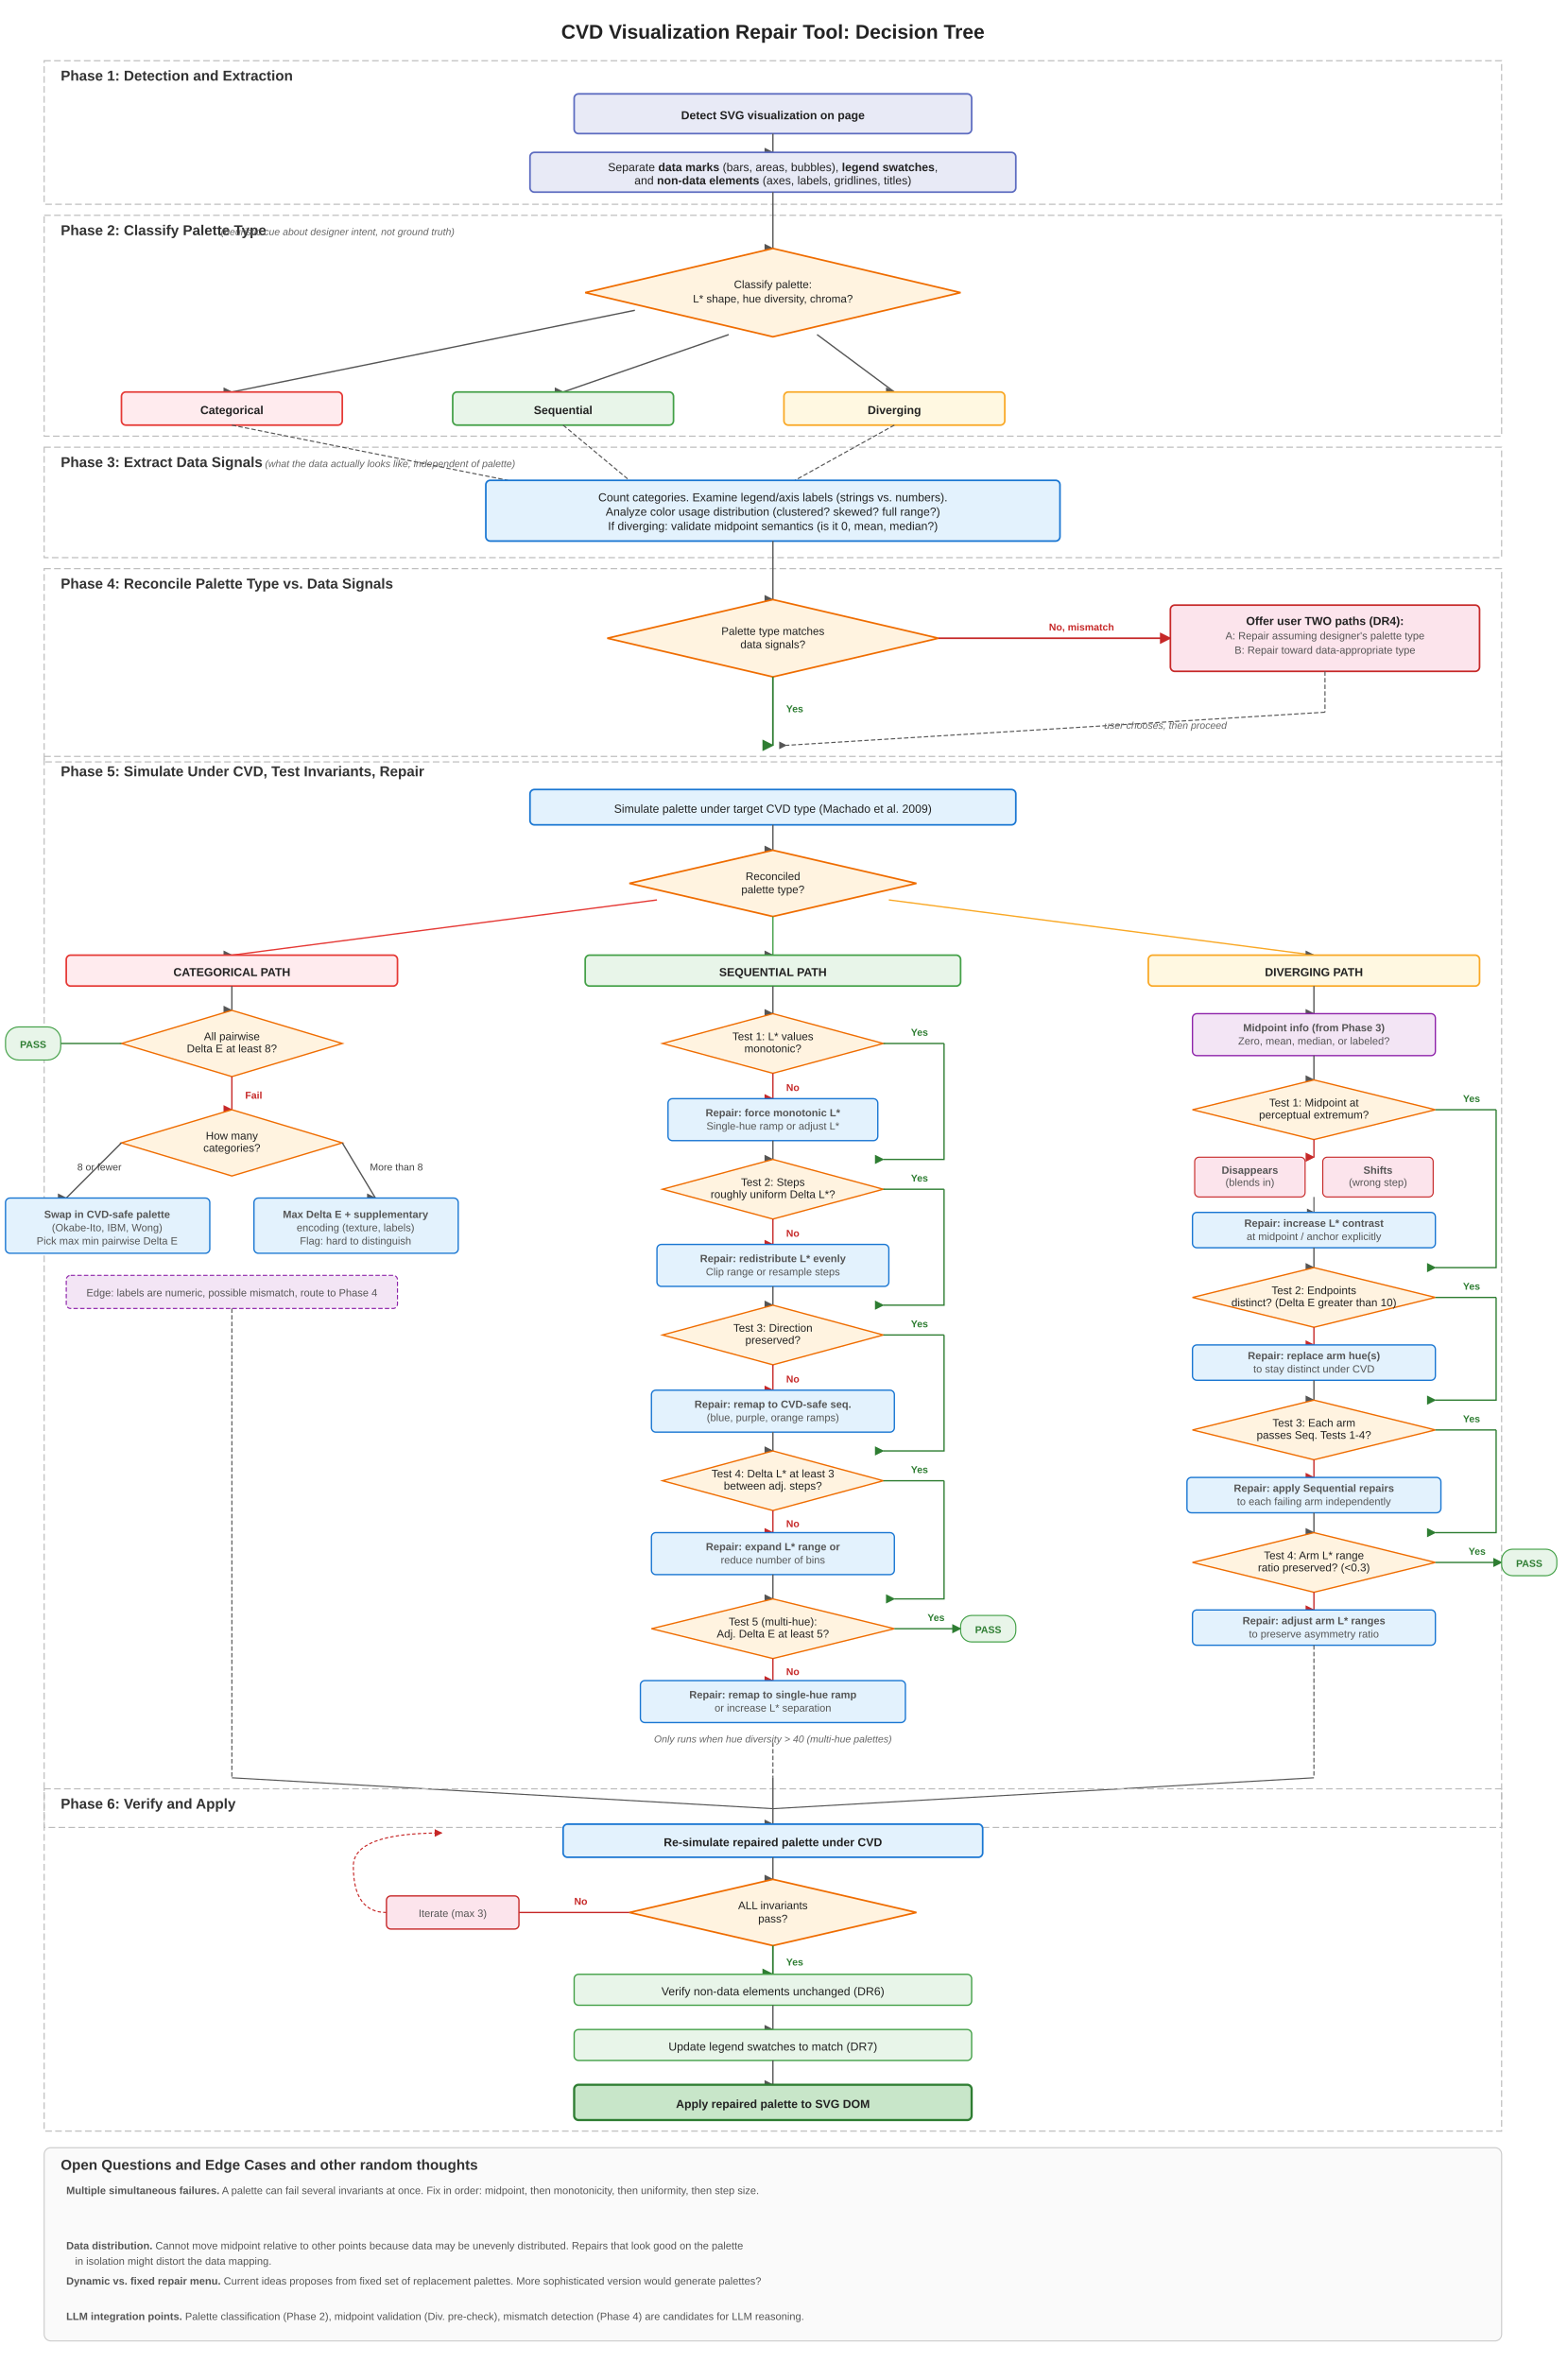
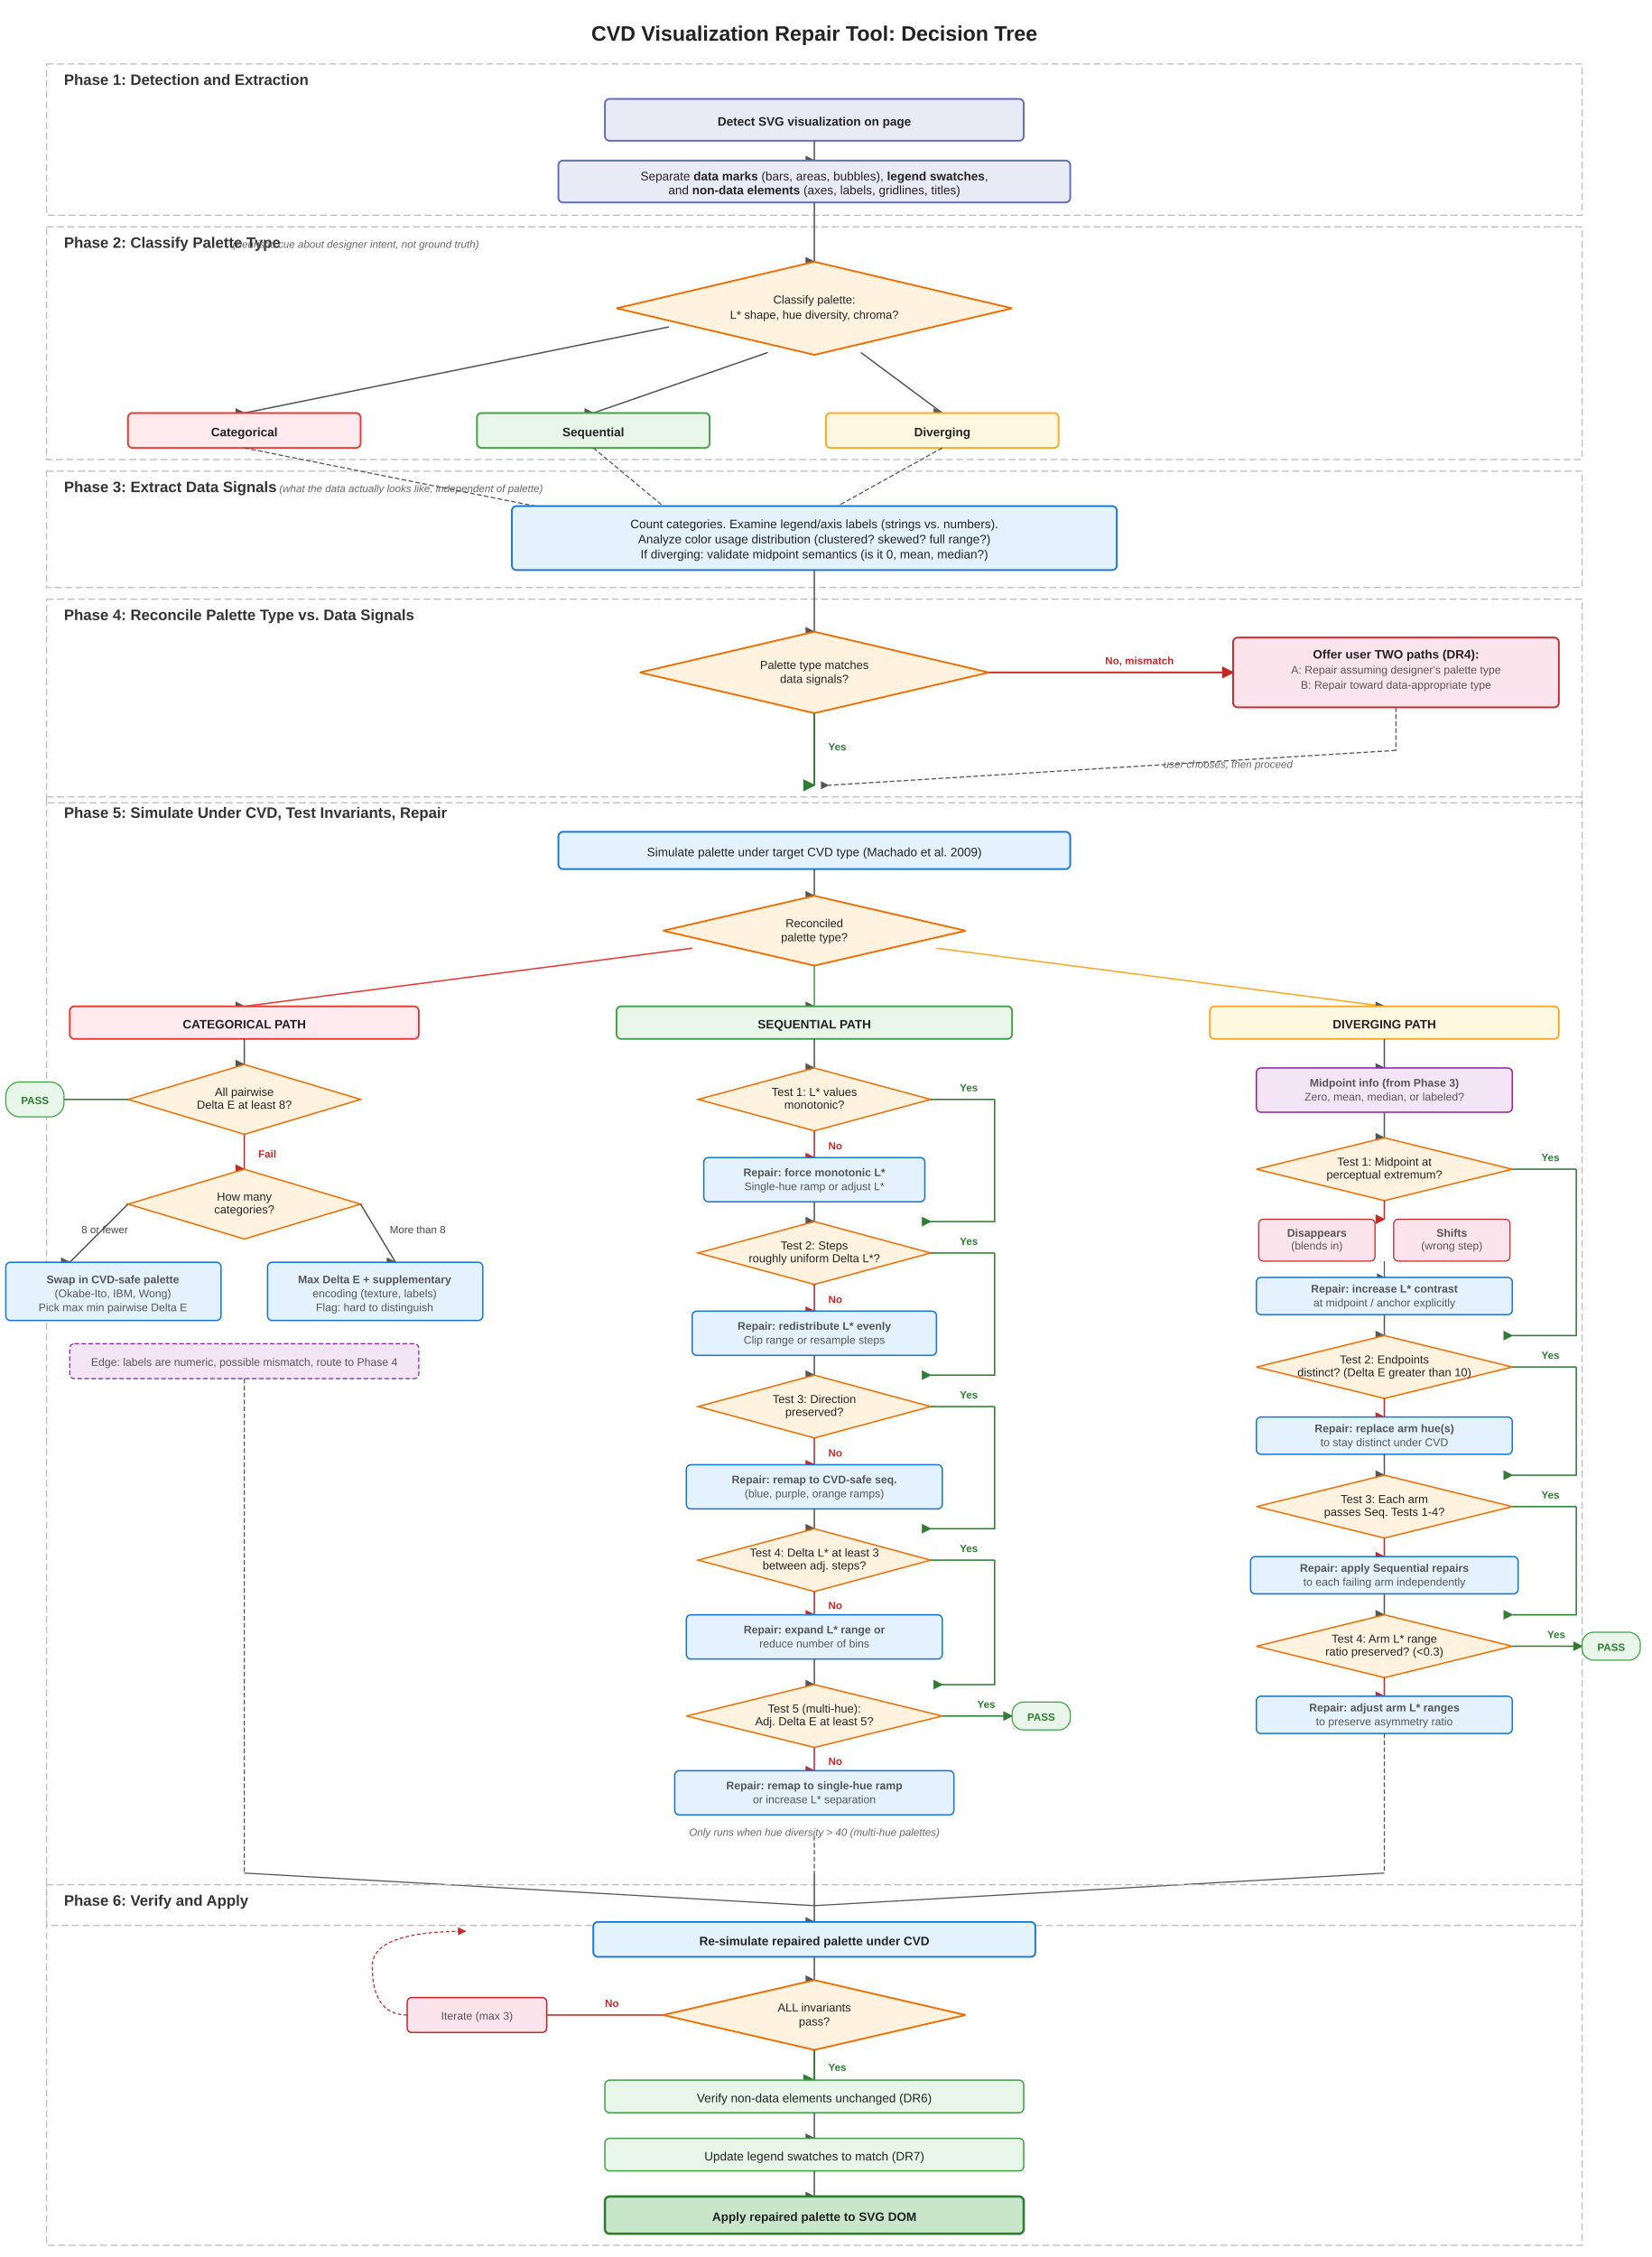
- <svg xmlns="http://www.w3.org/2000/svg" viewBox="0 0 1420 2140" width="1420" height="2140" style="background:#ffffff">
+ <svg xmlns="http://www.w3.org/2000/svg" viewBox="0 0 1420 1940" width="1420" height="1940" style="background:#ffffff">
  <style>
    text { font-family: Arial, Helvetica, sans-serif; }
    .title { font-size: 18px; font-weight: bold; fill: #222; }
    .phase-label { font-size: 13px; font-weight: bold; fill: #333; }
    .node-text { font-size: 10.5px; fill: #222; }
    .node-text-bold { font-size: 10.5px; fill: #222; font-weight: bold; }
    .node-text-sm { font-size: 9.5px; fill: #555; }
    .decision-text { font-size: 10px; fill: #222; }
    .edge-label { font-size: 9px; fill: #444; }
    .edge-label-yes { font-size: 9px; fill: #2e7d32; font-weight: bold; }
    .edge-label-no { font-size: 9px; fill: #c62828; font-weight: bold; }
    .note-text { font-size: 9px; fill: #666; font-style: italic; }
  </style>
  <defs>
    <marker id="arrow" viewBox="0 0 10 10" refX="9" refY="5" markerWidth="7" markerHeight="7" orient="auto-start-auto">
      <path d="M 0 0 L 10 5 L 0 10 z" fill="#555" />
    </marker>
    <marker id="arrow-green" viewBox="0 0 10 10" refX="9" refY="5" markerWidth="7" markerHeight="7" orient="auto-start-auto">
      <path d="M 0 0 L 10 5 L 0 10 z" fill="#2e7d32" />
    </marker>
    <marker id="arrow-red" viewBox="0 0 10 10" refX="9" refY="5" markerWidth="7" markerHeight="7" orient="auto-start-auto">
      <path d="M 0 0 L 10 5 L 0 10 z" fill="#c62828" />
    </marker>
  </defs>
  <text x="700" y="35" text-anchor="middle" class="title">CVD Visualization Repair Tool: Decision Tree</text>
  <rect x="40" y="55" width="1320" height="130" rx="0" fill="none" stroke="#bbb" stroke-width="1" stroke-dasharray="6,3" />
  <text x="55" y="73" class="phase-label" fill="#5c6bc0">Phase 1: Detection and Extraction</text>
  <rect x="520" y="85" width="360" height="36" rx="4" fill="#e8eaf6" stroke="#5c6bc0" stroke-width="1.5" />
  <text x="700" y="108" text-anchor="middle" class="node-text-bold">Detect SVG visualization on page</text>
  <line x1="700" y1="121" x2="700" y2="138" stroke="#555" stroke-width="1.2" marker-end="url(#arrow)" />
  <rect x="480" y="138" width="440" height="36" rx="4" fill="#e8eaf6" stroke="#5c6bc0" stroke-width="1.5" />
  <text x="700" y="155" text-anchor="middle" class="node-text">Separate <tspan font-weight="bold">data marks</tspan> (bars, areas, bubbles), <tspan font-weight="bold">legend swatches</tspan>,</text>
  <text x="700" y="167" text-anchor="middle" class="node-text">and <tspan font-weight="bold">non-data elements</tspan> (axes, labels, gridlines, titles)</text>
  <rect x="40" y="195" width="1320" height="200" rx="0" fill="none" stroke="#bbb" stroke-width="1" stroke-dasharray="6,3" />
  <text x="55" y="213" class="phase-label" fill="#5c6bc0">Phase 2: Classify Palette Type</text>
  <text x="200" y="213" class="note-text">(heuristic cue about designer intent, not ground truth)</text>
  <line x1="700" y1="174" x2="700" y2="225" stroke="#555" stroke-width="1.2" marker-end="url(#arrow)" />
  <polygon points="700,225 870,265 700,305 530,265" fill="#fff3e0" stroke="#ef6c00" stroke-width="1.5" />
  <text x="700" y="261" text-anchor="middle" class="decision-text">Classify palette:</text>
  <text x="700" y="274" text-anchor="middle" class="decision-text">L* shape, hue diversity, chroma?</text>
  <line x1="575" y1="281" x2="210" y2="355" stroke="#555" stroke-width="1.2" marker-end="url(#arrow)" />
  <rect x="110" y="355" width="200" height="30" rx="4" fill="#ffebee" stroke="#e53935" stroke-width="1.5" />
  <text x="210" y="375" text-anchor="middle" class="node-text-bold" fill="#c62828">Categorical</text>
  <line x1="660" y1="303" x2="510" y2="355" stroke="#555" stroke-width="1.2" marker-end="url(#arrow)" />
  <rect x="410" y="355" width="200" height="30" rx="4" fill="#e8f5e9" stroke="#43a047" stroke-width="1.5" />
  <text x="510" y="375" text-anchor="middle" class="node-text-bold" fill="#2e7d32">Sequential</text>
  <line x1="740" y1="303" x2="810" y2="355" stroke="#555" stroke-width="1.2" marker-end="url(#arrow)" />
  <rect x="710" y="355" width="200" height="30" rx="4" fill="#fff8e1" stroke="#f9a825" stroke-width="1.5" />
  <text x="810" y="375" text-anchor="middle" class="node-text-bold" fill="#e65100">Diverging</text>
  <rect x="40" y="405" width="1320" height="100" rx="0" fill="none" stroke="#bbb" stroke-width="1" stroke-dasharray="6,3" />
  <text x="55" y="423" class="phase-label" fill="#5c6bc0">Phase 3: Extract Data Signals</text>
  <text x="240" y="423" class="note-text">(what the data actually looks like, independent of palette)</text>
  <line x1="210" y1="385" x2="460" y2="435" stroke="#555" stroke-width="1" stroke-dasharray="4,2" />
  <line x1="510" y1="385" x2="570" y2="435" stroke="#555" stroke-width="1" stroke-dasharray="4,2" />
  <line x1="810" y1="385" x2="720" y2="435" stroke="#555" stroke-width="1" stroke-dasharray="4,2" />
  <rect x="440" y="435" width="520" height="55" rx="4" fill="#e3f2fd" stroke="#1976d2" stroke-width="1.5" />
  <text x="700" y="454" text-anchor="middle" class="node-text">Count categories. Examine legend/axis labels (strings vs. numbers).</text>
  <text x="700" y="467" text-anchor="middle" class="node-text">Analyze color usage distribution (clustered? skewed? full range?)</text>
  <text x="700" y="480" text-anchor="middle" class="node-text">If diverging: validate midpoint semantics (is it 0, mean, median?)</text>
  <rect x="40" y="515" width="1320" height="175" rx="0" fill="none" stroke="#bbb" stroke-width="1" stroke-dasharray="6,3" />
  <text x="55" y="533" class="phase-label" fill="#5c6bc0">Phase 4: Reconcile Palette Type vs. Data Signals</text>
  <line x1="700" y1="490" x2="700" y2="543" stroke="#555" stroke-width="1.2" marker-end="url(#arrow)" />
  <polygon points="700,543 850,578 700,613 550,578" fill="#fff3e0" stroke="#ef6c00" stroke-width="1.5" />
  <text x="700" y="575" text-anchor="middle" class="decision-text">Palette type matches</text>
  <text x="700" y="587" text-anchor="middle" class="decision-text">data signals?</text>
  <line x1="700" y1="613" x2="700" y2="675" stroke="#2e7d32" stroke-width="1.5" marker-end="url(#arrow-green)" />
  <text x="712" y="645" class="edge-label-yes">Yes</text>
  <line x1="850" y1="578" x2="1060" y2="578" stroke="#c62828" stroke-width="1.5" marker-end="url(#arrow-red)" />
  <text x="950" y="571" class="edge-label-no">No, mismatch</text>
  <rect x="1060" y="548" width="280" height="60" rx="4" fill="#fce4ec" stroke="#c62828" stroke-width="1.5" />
  <text x="1200" y="566" text-anchor="middle" class="node-text-bold" fill="#c62828">Offer user TWO paths (DR4):</text>
  <text x="1200" y="579" text-anchor="middle" class="node-text-sm">A: Repair assuming designer's palette type</text>
  <text x="1200" y="592" text-anchor="middle" class="node-text-sm">B: Repair toward data-appropriate type</text>
  <line x1="1200" y1="608" x2="1200" y2="645" stroke="#555" stroke-width="1" stroke-dasharray="4,2" />
  <line x1="1200" y1="645" x2="712" y2="675" stroke="#555" stroke-width="1" stroke-dasharray="4,2" marker-end="url(#arrow)" />
  <text x="1000" y="660" class="note-text">user chooses, then proceed</text>
  <rect x="40" y="685" width="1320" height="970" rx="0" fill="none" stroke="#bbb" stroke-width="1" stroke-dasharray="6,3" />
  <text x="55" y="703" class="phase-label" fill="#5c6bc0">Phase 5: Simulate Under CVD, Test Invariants, Repair</text>
  <rect x="480" y="715" width="440" height="32" rx="4" fill="#e3f2fd" stroke="#1976d2" stroke-width="1.5" />
  <text x="700" y="736" text-anchor="middle" class="node-text">Simulate palette under target CVD type (Machado et al. 2009)</text>
  <line x1="700" y1="747" x2="700" y2="770" stroke="#555" stroke-width="1.2" marker-end="url(#arrow)" />
  <polygon points="700,770 830,800 700,830 570,800" fill="#fff3e0" stroke="#ef6c00" stroke-width="1.5" />
  <text x="700" y="797" text-anchor="middle" class="decision-text">Reconciled</text>
  <text x="700" y="809" text-anchor="middle" class="decision-text">palette type?</text>
  <line x1="595" y1="815" x2="210" y2="865" stroke="#e53935" stroke-width="1.2" marker-end="url(#arrow)" />
  <line x1="700" y1="830" x2="700" y2="865" stroke="#43a047" stroke-width="1.2" marker-end="url(#arrow)" />
  <line x1="805" y1="815" x2="1190" y2="865" stroke="#f9a825" stroke-width="1.2" marker-end="url(#arrow)" />
  <rect x="60" y="865" width="300" height="28" rx="4" fill="#ffebee" stroke="#e53935" stroke-width="1.5" />
  <text x="210" y="884" text-anchor="middle" class="node-text-bold" fill="#c62828">CATEGORICAL PATH</text>
  <line x1="210" y1="893" x2="210" y2="915" stroke="#555" stroke-width="1.2" marker-end="url(#arrow)" />
  <polygon points="210,915 310,945 210,975 110,945" fill="#fff3e0" stroke="#ef6c00" stroke-width="1.2" />
  <text x="210" y="942" text-anchor="middle" class="decision-text" font-size="9">All pairwise</text>
  <text x="210" y="953" text-anchor="middle" class="decision-text" font-size="9">Delta E at least 8?</text>
  <line x1="110" y1="945" x2="55" y2="945" stroke="#2e7d32" stroke-width="1.2" marker-end="url(#arrow-green)" />
  <rect x="5" y="930" width="50" height="30" rx="12" fill="#e8f5e9" stroke="#43a047" stroke-width="1" />
  <text x="30" y="949" text-anchor="middle" class="edge-label-yes">PASS</text>
  <line x1="210" y1="975" x2="210" y2="1005" stroke="#c62828" stroke-width="1.2" marker-end="url(#arrow-red)" />
  <text x="222" y="995" class="edge-label-no">Fail</text>
  <polygon points="210,1005 310,1035 210,1065 110,1035" fill="#fff3e0" stroke="#ef6c00" stroke-width="1.2" />
  <text x="210" y="1032" text-anchor="middle" class="decision-text" font-size="9">How many</text>
  <text x="210" y="1043" text-anchor="middle" class="decision-text" font-size="9">categories?</text>
  <line x1="110" y1="1035" x2="60" y2="1085" stroke="#555" stroke-width="1.2" marker-end="url(#arrow)" />
  <text x="70" y="1060" class="edge-label">8 or fewer</text>
  <rect x="5" y="1085" width="185" height="50" rx="4" fill="#e3f2fd" stroke="#1976d2" stroke-width="1.2" />
  <text x="97" y="1103" text-anchor="middle" class="node-text-sm" font-weight="bold">Swap in CVD-safe palette</text>
  <text x="97" y="1115" text-anchor="middle" class="node-text-sm">(Okabe-Ito, IBM, Wong)</text>
  <text x="97" y="1127" text-anchor="middle" class="node-text-sm">Pick max min pairwise Delta E</text>
  <line x1="310" y1="1035" x2="340" y2="1085" stroke="#555" stroke-width="1.2" marker-end="url(#arrow)" />
  <text x="335" y="1060" class="edge-label">More than 8</text>
  <rect x="230" y="1085" width="185" height="50" rx="4" fill="#e3f2fd" stroke="#1976d2" stroke-width="1.2" />
  <text x="322" y="1103" text-anchor="middle" class="node-text-sm" font-weight="bold">Max Delta E + supplementary</text>
  <text x="322" y="1115" text-anchor="middle" class="node-text-sm">encoding (texture, labels)</text>
  <text x="322" y="1127" text-anchor="middle" class="node-text-sm">Flag: hard to distinguish</text>
  <rect x="60" y="1155" width="300" height="30" rx="4" fill="#f3e5f5" stroke="#8e24aa" stroke-width="1" stroke-dasharray="4,2" />
  <text x="210" y="1174" text-anchor="middle" class="node-text-sm" fill="#6a1b9a">Edge: labels are numeric, possible mismatch, route to Phase 4</text>
  <rect x="530" y="865" width="340" height="28" rx="4" fill="#e8f5e9" stroke="#43a047" stroke-width="1.5" />
  <text x="700" y="884" text-anchor="middle" class="node-text-bold" fill="#2e7d32">SEQUENTIAL PATH</text>
  <line x1="700" y1="893" x2="700" y2="918" stroke="#555" stroke-width="1.2" marker-end="url(#arrow)" />
  <polygon points="700,918 800,945 700,972 600,945" fill="#fff3e0" stroke="#ef6c00" stroke-width="1.2" />
  <text x="700" y="942" text-anchor="middle" class="decision-text" font-size="9">Test 1: L* values</text>
  <text x="700" y="953" text-anchor="middle" class="decision-text" font-size="9">monotonic?</text>
  <line x1="800" y1="945" x2="855" y2="945" stroke="#2e7d32" stroke-width="1.2" />
  <text x="825" y="938" class="edge-label-yes">Yes</text>
  <path d="M 855 945 L 855 1050 L 800 1050" fill="none" stroke="#2e7d32" stroke-width="1.2" marker-end="url(#arrow-green)" />
  <line x1="700" y1="972" x2="700" y2="995" stroke="#c62828" stroke-width="1.2" marker-end="url(#arrow-red)" />
  <text x="712" y="988" class="edge-label-no" font-size="8">No</text>
  <rect x="605" y="995" width="190" height="38" rx="4" fill="#e3f2fd" stroke="#1976d2" stroke-width="1.2" />
  <text x="700" y="1011" text-anchor="middle" class="node-text-sm" font-weight="bold">Repair: force monotonic L*</text>
  <text x="700" y="1023" text-anchor="middle" class="node-text-sm">Single-hue ramp or adjust L*</text>
  <line x1="700" y1="1033" x2="700" y2="1050" stroke="#555" stroke-width="1.2" marker-end="url(#arrow)" />
  <polygon points="700,1050 800,1077 700,1104 600,1077" fill="#fff3e0" stroke="#ef6c00" stroke-width="1.2" />
  <text x="700" y="1074" text-anchor="middle" class="decision-text" font-size="9">Test 2: Steps</text>
  <text x="700" y="1085" text-anchor="middle" class="decision-text" font-size="9">roughly uniform Delta L*?</text>
  <line x1="800" y1="1077" x2="855" y2="1077" stroke="#2e7d32" stroke-width="1.2" />
  <text x="825" y="1070" class="edge-label-yes">Yes</text>
  <path d="M 855 1077 L 855 1182 L 800 1182" fill="none" stroke="#2e7d32" stroke-width="1.2" marker-end="url(#arrow-green)" />
  <line x1="700" y1="1104" x2="700" y2="1127" stroke="#c62828" stroke-width="1.2" marker-end="url(#arrow-red)" />
  <text x="712" y="1120" class="edge-label-no" font-size="8">No</text>
  <rect x="595" y="1127" width="210" height="38" rx="4" fill="#e3f2fd" stroke="#1976d2" stroke-width="1.2" />
  <text x="700" y="1143" text-anchor="middle" class="node-text-sm" font-weight="bold">Repair: redistribute L* evenly</text>
  <text x="700" y="1155" text-anchor="middle" class="node-text-sm">Clip range or resample steps</text>
  <line x1="700" y1="1165" x2="700" y2="1182" stroke="#555" stroke-width="1.2" marker-end="url(#arrow)" />
  <polygon points="700,1182 800,1209 700,1236 600,1209" fill="#fff3e0" stroke="#ef6c00" stroke-width="1.2" />
  <text x="700" y="1206" text-anchor="middle" class="decision-text" font-size="9">Test 3: Direction</text>
  <text x="700" y="1217" text-anchor="middle" class="decision-text" font-size="9">preserved?</text>
  <line x1="800" y1="1209" x2="855" y2="1209" stroke="#2e7d32" stroke-width="1.2" />
  <text x="825" y="1202" class="edge-label-yes">Yes</text>
  <path d="M 855 1209 L 855 1314 L 800 1314" fill="none" stroke="#2e7d32" stroke-width="1.2" marker-end="url(#arrow-green)" />
  <line x1="700" y1="1236" x2="700" y2="1259" stroke="#c62828" stroke-width="1.2" marker-end="url(#arrow-red)" />
  <text x="712" y="1252" class="edge-label-no" font-size="8">No</text>
  <rect x="590" y="1259" width="220" height="38" rx="4" fill="#e3f2fd" stroke="#1976d2" stroke-width="1.2" />
  <text x="700" y="1275" text-anchor="middle" class="node-text-sm" font-weight="bold">Repair: remap to CVD-safe seq.</text>
  <text x="700" y="1287" text-anchor="middle" class="node-text-sm">(blue, purple, orange ramps)</text>
  <line x1="700" y1="1297" x2="700" y2="1314" stroke="#555" stroke-width="1.2" marker-end="url(#arrow)" />
  <polygon points="700,1314 800,1341 700,1368 600,1341" fill="#fff3e0" stroke="#ef6c00" stroke-width="1.2" />
  <text x="700" y="1338" text-anchor="middle" class="decision-text" font-size="9">Test 4: Delta L* at least 3</text>
  <text x="700" y="1349" text-anchor="middle" class="decision-text" font-size="9">between adj. steps?</text>
  <line x1="800" y1="1341" x2="855" y2="1341" stroke="#2e7d32" stroke-width="1.2" />
  <text x="825" y="1334" class="edge-label-yes">Yes</text>
  <path d="M 855 1341 L 855 1448 L 810 1448" fill="none" stroke="#2e7d32" stroke-width="1.2" marker-end="url(#arrow-green)" />
  <line x1="700" y1="1368" x2="700" y2="1388" stroke="#c62828" stroke-width="1.2" marker-end="url(#arrow-red)" />
  <text x="712" y="1383" class="edge-label-no" font-size="8">No</text>
  <rect x="590" y="1388" width="220" height="38" rx="4" fill="#e3f2fd" stroke="#1976d2" stroke-width="1.2" />
  <text x="700" y="1404" text-anchor="middle" class="node-text-sm" font-weight="bold">Repair: expand L* range or</text>
  <text x="700" y="1416" text-anchor="middle" class="node-text-sm">reduce number of bins</text>
  <line x1="700" y1="1426" x2="700" y2="1448" stroke="#555" stroke-width="1.2" marker-end="url(#arrow)" />
  <polygon points="700,1448 810,1475 700,1502 590,1475" fill="#fff3e0" stroke="#ef6c00" stroke-width="1.2" />
  <text x="700" y="1472" text-anchor="middle" class="decision-text" font-size="9">Test 5 (multi-hue):</text>
  <text x="700" y="1483" text-anchor="middle" class="decision-text" font-size="9">Adj. Delta E at least 5?</text>
  <line x1="810" y1="1475" x2="870" y2="1475" stroke="#2e7d32" stroke-width="1.2" marker-end="url(#arrow-green)" />
  <text x="840" y="1468" class="edge-label-yes">Yes</text>
  <rect x="870" y="1463" width="50" height="24" rx="10" fill="#e8f5e9" stroke="#43a047" stroke-width="1" />
  <text x="895" y="1479" text-anchor="middle" class="edge-label-yes">PASS</text>
  <line x1="700" y1="1502" x2="700" y2="1522" stroke="#c62828" stroke-width="1.2" marker-end="url(#arrow-red)" />
  <text x="712" y="1517" class="edge-label-no" font-size="8">No</text>
  <rect x="580" y="1522" width="240" height="38" rx="4" fill="#e3f2fd" stroke="#1976d2" stroke-width="1.2" />
  <text x="700" y="1538" text-anchor="middle" class="node-text-sm" font-weight="bold">Repair: remap to single-hue ramp</text>
  <text x="700" y="1550" text-anchor="middle" class="node-text-sm">or increase L* separation</text>
  <text x="700" y="1578" text-anchor="middle" class="note-text">Only runs when hue diversity &gt; 40 (multi-hue palettes)</text>
  <rect x="1040" y="865" width="300" height="28" rx="4" fill="#fff8e1" stroke="#f9a825" stroke-width="1.5" />
  <text x="1190" y="884" text-anchor="middle" class="node-text-bold" fill="#e65100">DIVERGING PATH</text>
  <line x1="1190" y1="893" x2="1190" y2="918" stroke="#555" stroke-width="1.2" marker-end="url(#arrow)" />
  <rect x="1080" y="918" width="220" height="38" rx="4" fill="#f3e5f5" stroke="#8e24aa" stroke-width="1.2" />
  <text x="1190" y="934" text-anchor="middle" class="node-text-sm" font-weight="bold">Midpoint info (from Phase 3)</text>
  <text x="1190" y="946" text-anchor="middle" class="node-text-sm">Zero, mean, median, or labeled?</text>
  <line x1="1190" y1="956" x2="1190" y2="978" stroke="#555" stroke-width="1.2" marker-end="url(#arrow)" />
  <polygon points="1190,978 1300,1005 1190,1032 1080,1005" fill="#fff3e0" stroke="#ef6c00" stroke-width="1.2" />
  <text x="1190" y="1002" text-anchor="middle" class="decision-text" font-size="9">Test 1: Midpoint at</text>
  <text x="1190" y="1013" text-anchor="middle" class="decision-text" font-size="9">perceptual extremum?</text>
  <line x1="1300" y1="1005" x2="1355" y2="1005" stroke="#2e7d32" stroke-width="1.2" />
  <text x="1325" y="998" class="edge-label-yes">Yes</text>
  <path d="M 1355 1005 L 1355 1148 L 1300 1148" fill="none" stroke="#2e7d32" stroke-width="1.2" marker-end="url(#arrow-green)" />
  <line x1="1190" y1="1032" x2="1190" y2="1048" stroke="#c62828" stroke-width="1.2" marker-end="url(#arrow-red)" />
  <rect x="1082" y="1048" width="100" height="36" rx="4" fill="#fce4ec" stroke="#c62828" stroke-width="1" />
  <text x="1132" y="1063" text-anchor="middle" class="node-text-sm" fill="#c62828" font-weight="bold">Disappears</text>
  <text x="1132" y="1074" text-anchor="middle" class="node-text-sm" fill="#c62828">(blends in)</text>
  <rect x="1198" y="1048" width="100" height="36" rx="4" fill="#fce4ec" stroke="#c62828" stroke-width="1" />
  <text x="1248" y="1063" text-anchor="middle" class="node-text-sm" fill="#c62828" font-weight="bold">Shifts</text>
  <text x="1248" y="1074" text-anchor="middle" class="node-text-sm" fill="#c62828">(wrong step)</text>
  <line x1="1190" y1="1084" x2="1190" y2="1098" stroke="#555" stroke-width="1" marker-end="url(#arrow)" />
  <rect x="1080" y="1098" width="220" height="32" rx="4" fill="#e3f2fd" stroke="#1976d2" stroke-width="1.2" />
  <text x="1190" y="1111" text-anchor="middle" class="node-text-sm" font-weight="bold">Repair: increase L* contrast</text>
  <text x="1190" y="1123" text-anchor="middle" class="node-text-sm">at midpoint / anchor explicitly</text>
  <line x1="1190" y1="1130" x2="1190" y2="1148" stroke="#555" stroke-width="1.2" marker-end="url(#arrow)" />
  <polygon points="1190,1148 1300,1175 1190,1202 1080,1175" fill="#fff3e0" stroke="#ef6c00" stroke-width="1.2" />
  <text x="1190" y="1172" text-anchor="middle" class="decision-text" font-size="9">Test 2: Endpoints</text>
  <text x="1190" y="1183" text-anchor="middle" class="decision-text" font-size="9">distinct? (Delta E greater than 10)</text>
  <line x1="1300" y1="1175" x2="1355" y2="1175" stroke="#2e7d32" stroke-width="1.2" />
  <text x="1325" y="1168" class="edge-label-yes">Yes</text>
  <path d="M 1355 1175 L 1355 1268 L 1300 1268" fill="none" stroke="#2e7d32" stroke-width="1.2" marker-end="url(#arrow-green)" />
  <line x1="1190" y1="1202" x2="1190" y2="1218" stroke="#c62828" stroke-width="1.2" marker-end="url(#arrow-red)" />
  <rect x="1080" y="1218" width="220" height="32" rx="4" fill="#e3f2fd" stroke="#1976d2" stroke-width="1.2" />
  <text x="1190" y="1231" text-anchor="middle" class="node-text-sm" font-weight="bold">Repair: replace arm hue(s)</text>
  <text x="1190" y="1243" text-anchor="middle" class="node-text-sm">to stay distinct under CVD</text>
  <line x1="1190" y1="1250" x2="1190" y2="1268" stroke="#555" stroke-width="1.2" marker-end="url(#arrow)" />
  <polygon points="1190,1268 1300,1295 1190,1322 1080,1295" fill="#fff3e0" stroke="#ef6c00" stroke-width="1.2" />
  <text x="1190" y="1292" text-anchor="middle" class="decision-text" font-size="9">Test 3: Each arm</text>
  <text x="1190" y="1303" text-anchor="middle" class="decision-text" font-size="9">passes Seq. Tests 1-4?</text>
  <line x1="1300" y1="1295" x2="1355" y2="1295" stroke="#2e7d32" stroke-width="1.2" />
  <text x="1325" y="1288" class="edge-label-yes">Yes</text>
  <path d="M 1355 1295 L 1355 1388 L 1300 1388" fill="none" stroke="#2e7d32" stroke-width="1.2" marker-end="url(#arrow-green)" />
  <line x1="1190" y1="1322" x2="1190" y2="1338" stroke="#c62828" stroke-width="1.2" marker-end="url(#arrow-red)" />
  <rect x="1075" y="1338" width="230" height="32" rx="4" fill="#e3f2fd" stroke="#1976d2" stroke-width="1.2" />
  <text x="1190" y="1351" text-anchor="middle" class="node-text-sm" font-weight="bold">Repair: apply Sequential repairs</text>
  <text x="1190" y="1363" text-anchor="middle" class="node-text-sm">to each failing arm independently</text>
  <line x1="1190" y1="1370" x2="1190" y2="1388" stroke="#555" stroke-width="1.2" marker-end="url(#arrow)" />
  <polygon points="1190,1388 1300,1415 1190,1442 1080,1415" fill="#fff3e0" stroke="#ef6c00" stroke-width="1.2" />
  <text x="1190" y="1412" text-anchor="middle" class="decision-text" font-size="9">Test 4: Arm L* range</text>
  <text x="1190" y="1423" text-anchor="middle" class="decision-text" font-size="9">ratio preserved? (&lt;0.3)</text>
  <line x1="1300" y1="1415" x2="1360" y2="1415" stroke="#2e7d32" stroke-width="1.2" marker-end="url(#arrow-green)" />
  <text x="1330" y="1408" class="edge-label-yes">Yes</text>
  <rect x="1360" y="1403" width="50" height="24" rx="10" fill="#e8f5e9" stroke="#43a047" stroke-width="1" />
  <text x="1385" y="1419" text-anchor="middle" class="edge-label-yes">PASS</text>
  <line x1="1190" y1="1442" x2="1190" y2="1458" stroke="#c62828" stroke-width="1.2" marker-end="url(#arrow-red)" />
  <rect x="1080" y="1458" width="220" height="32" rx="4" fill="#e3f2fd" stroke="#1976d2" stroke-width="1.2" />
  <text x="1190" y="1471" text-anchor="middle" class="node-text-sm" font-weight="bold">Repair: adjust arm L* ranges</text>
  <text x="1190" y="1483" text-anchor="middle" class="node-text-sm">to preserve asymmetry ratio</text>
  <line x1="210" y1="1185" x2="210" y2="1610" stroke="#555" stroke-width="1" stroke-dasharray="4,2" />
  <line x1="700" y1="1578" x2="700" y2="1610" stroke="#555" stroke-width="1" stroke-dasharray="4,2" />
  <line x1="1190" y1="1490" x2="1190" y2="1610" stroke="#555" stroke-width="1" stroke-dasharray="4,2" />
  <line x1="210" y1="1610" x2="700" y2="1638" stroke="#555" stroke-width="1" />
  <line x1="1190" y1="1610" x2="700" y2="1638" stroke="#555" stroke-width="1" />
  <rect x="40" y="1620" width="1320" height="310" rx="0" fill="none" stroke="#bbb" stroke-width="1" stroke-dasharray="6,3" />
  <text x="55" y="1638" class="phase-label" fill="#5c6bc0">Phase 6: Verify and Apply</text>
  <line x1="700" y1="1610" x2="700" y2="1652" stroke="#555" stroke-width="1.2" marker-end="url(#arrow)" />
  <rect x="510" y="1652" width="380" height="30" rx="4" fill="#e3f2fd" stroke="#1976d2" stroke-width="1.5" />
  <text x="700" y="1672" text-anchor="middle" class="node-text-bold">Re-simulate repaired palette under CVD</text>
  <line x1="700" y1="1682" x2="700" y2="1702" stroke="#555" stroke-width="1.2" marker-end="url(#arrow)" />
  <polygon points="700,1702 830,1732 700,1762 570,1732" fill="#fff3e0" stroke="#ef6c00" stroke-width="1.5" />
  <text x="700" y="1729" text-anchor="middle" class="decision-text">ALL invariants</text>
  <text x="700" y="1741" text-anchor="middle" class="decision-text">pass?</text>
  <line x1="570" y1="1732" x2="470" y2="1732" stroke="#c62828" stroke-width="1.2" marker-end="url(#arrow-red)" />
  <text x="520" y="1725" class="edge-label-no">No</text>
  <rect x="350" y="1717" width="120" height="30" rx="4" fill="#fce4ec" stroke="#c62828" stroke-width="1.2" />
  <text x="410" y="1736" text-anchor="middle" class="node-text-sm" fill="#c62828">Iterate (max 3)</text>
  <path d="M 350 1732 Q 320 1732 320 1690 Q 320 1660 400 1660" fill="none" stroke="#c62828" stroke-width="1" stroke-dasharray="3,2" marker-end="url(#arrow-red)" />
  <line x1="700" y1="1762" x2="700" y2="1788" stroke="#2e7d32" stroke-width="1.5" marker-end="url(#arrow-green)" />
  <text x="712" y="1780" class="edge-label-yes">Yes</text>
  <rect x="520" y="1788" width="360" height="28" rx="4" fill="#e8f5e9" stroke="#43a047" stroke-width="1.2" />
  <text x="700" y="1807" text-anchor="middle" class="node-text">Verify non-data elements unchanged (DR6)</text>
  <line x1="700" y1="1816" x2="700" y2="1838" stroke="#555" stroke-width="1.2" marker-end="url(#arrow)" />
  <rect x="520" y="1838" width="360" height="28" rx="4" fill="#e8f5e9" stroke="#43a047" stroke-width="1.2" />
  <text x="700" y="1857" text-anchor="middle" class="node-text">Update legend swatches to match (DR7)</text>
  <line x1="700" y1="1866" x2="700" y2="1888" stroke="#555" stroke-width="1.2" marker-end="url(#arrow)" />
  <rect x="520" y="1888" width="360" height="32" rx="4" fill="#c8e6c9" stroke="#2e7d32" stroke-width="2" />
  <text x="700" y="1909" text-anchor="middle" class="node-text-bold" fill="#1b5e20">Apply repaired palette to SVG DOM</text>
-   <rect x="40" y="1945" width="1320" height="175" rx="6" fill="#fafafa" stroke="#ccc" stroke-width="1" />
-   <text x="55" y="1965" class="phase-label" fill="#666">Open Questions and Edge Cases and other random thoughts</text>
-   <text x="60" y="1987" class="node-text-sm">
-     <tspan font-weight="bold">Multiple simultaneous failures.</tspan> A palette can fail several invariants at once. Fix in order: midpoint, then monotonicity, then uniformity, then step size.</text>
-   <text x="60" y="2037" class="node-text-sm">
-     <tspan font-weight="bold">Data distribution.</tspan> Cannot move midpoint relative to other points because data may be unevenly distributed. Repairs that look good on the palette</text>
-   <text x="68" y="2051" class="node-text-sm">in isolation might distort the data mapping.</text>
-   <text x="60" y="2069" class="node-text-sm">
-     <tspan font-weight="bold">Dynamic vs. fixed repair menu.</tspan> Current ideas proposes from fixed set of replacement palettes. More sophisticated version would generate palettes?</text>
-   <text x="60" y="2101" class="node-text-sm">
-     <tspan font-weight="bold">LLM integration points.</tspan> Palette classification (Phase 2), midpoint validation (Div. pre-check), mismatch detection (Phase 4) are candidates for LLM reasoning.</text>
</svg>
